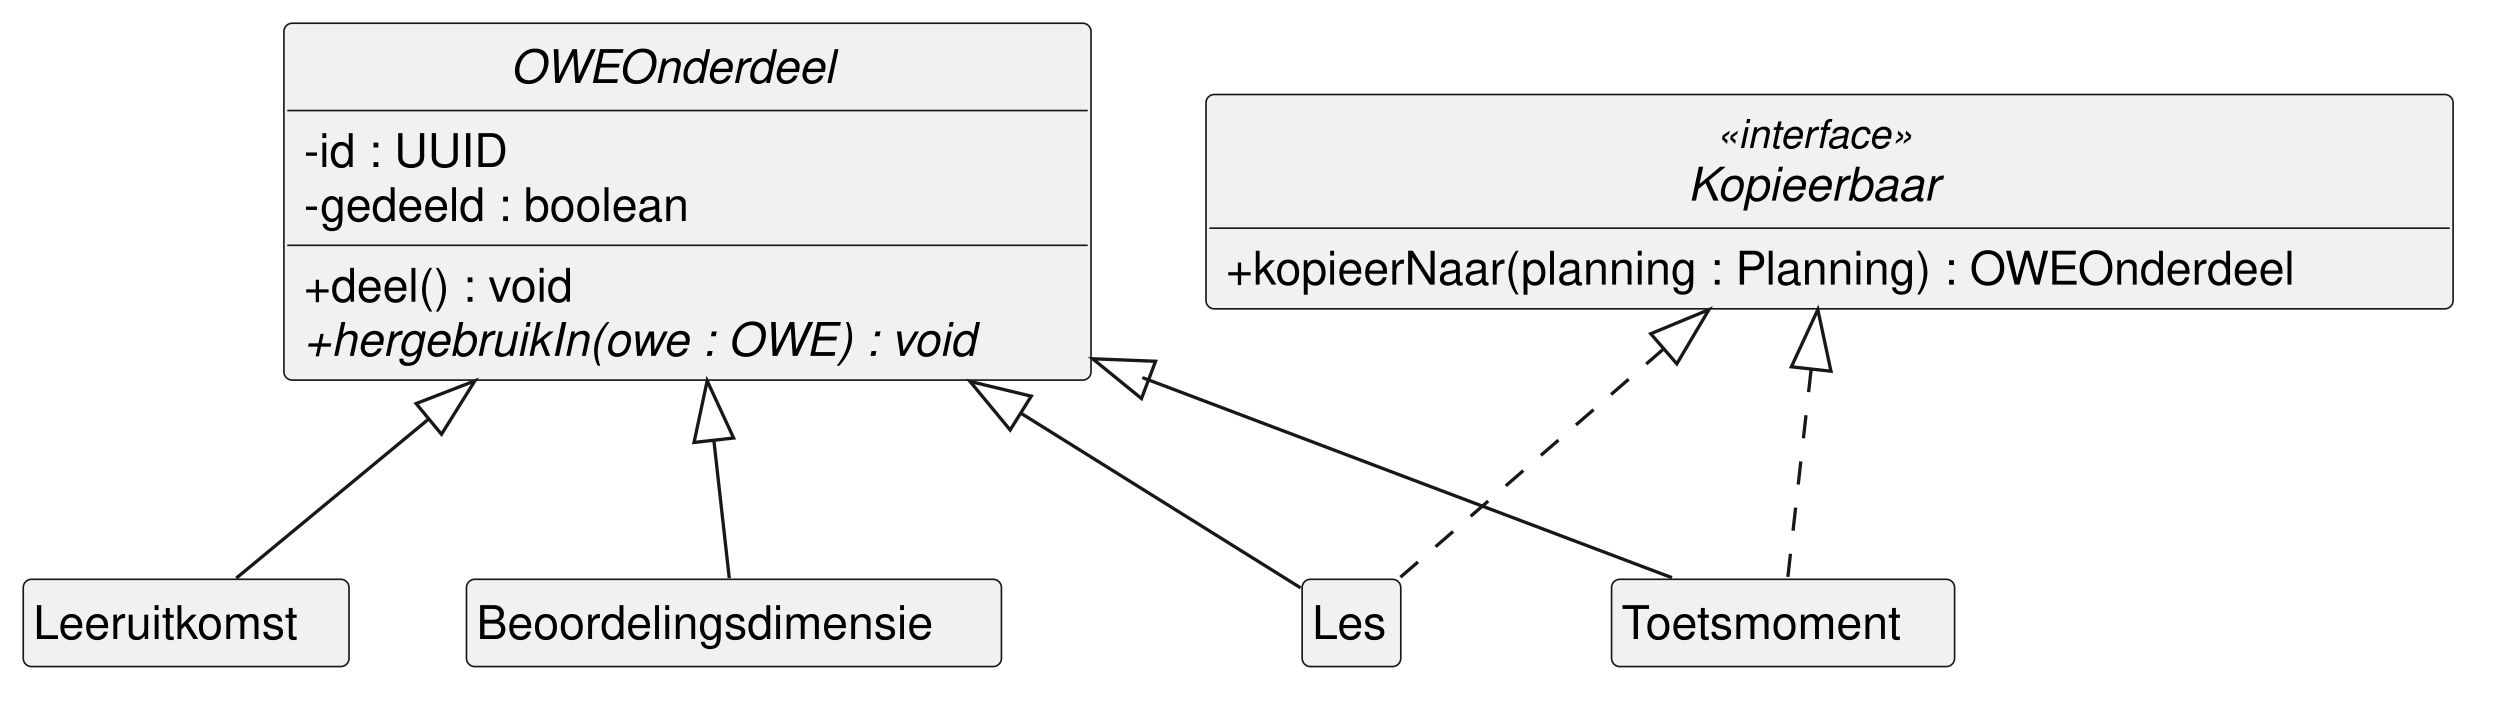
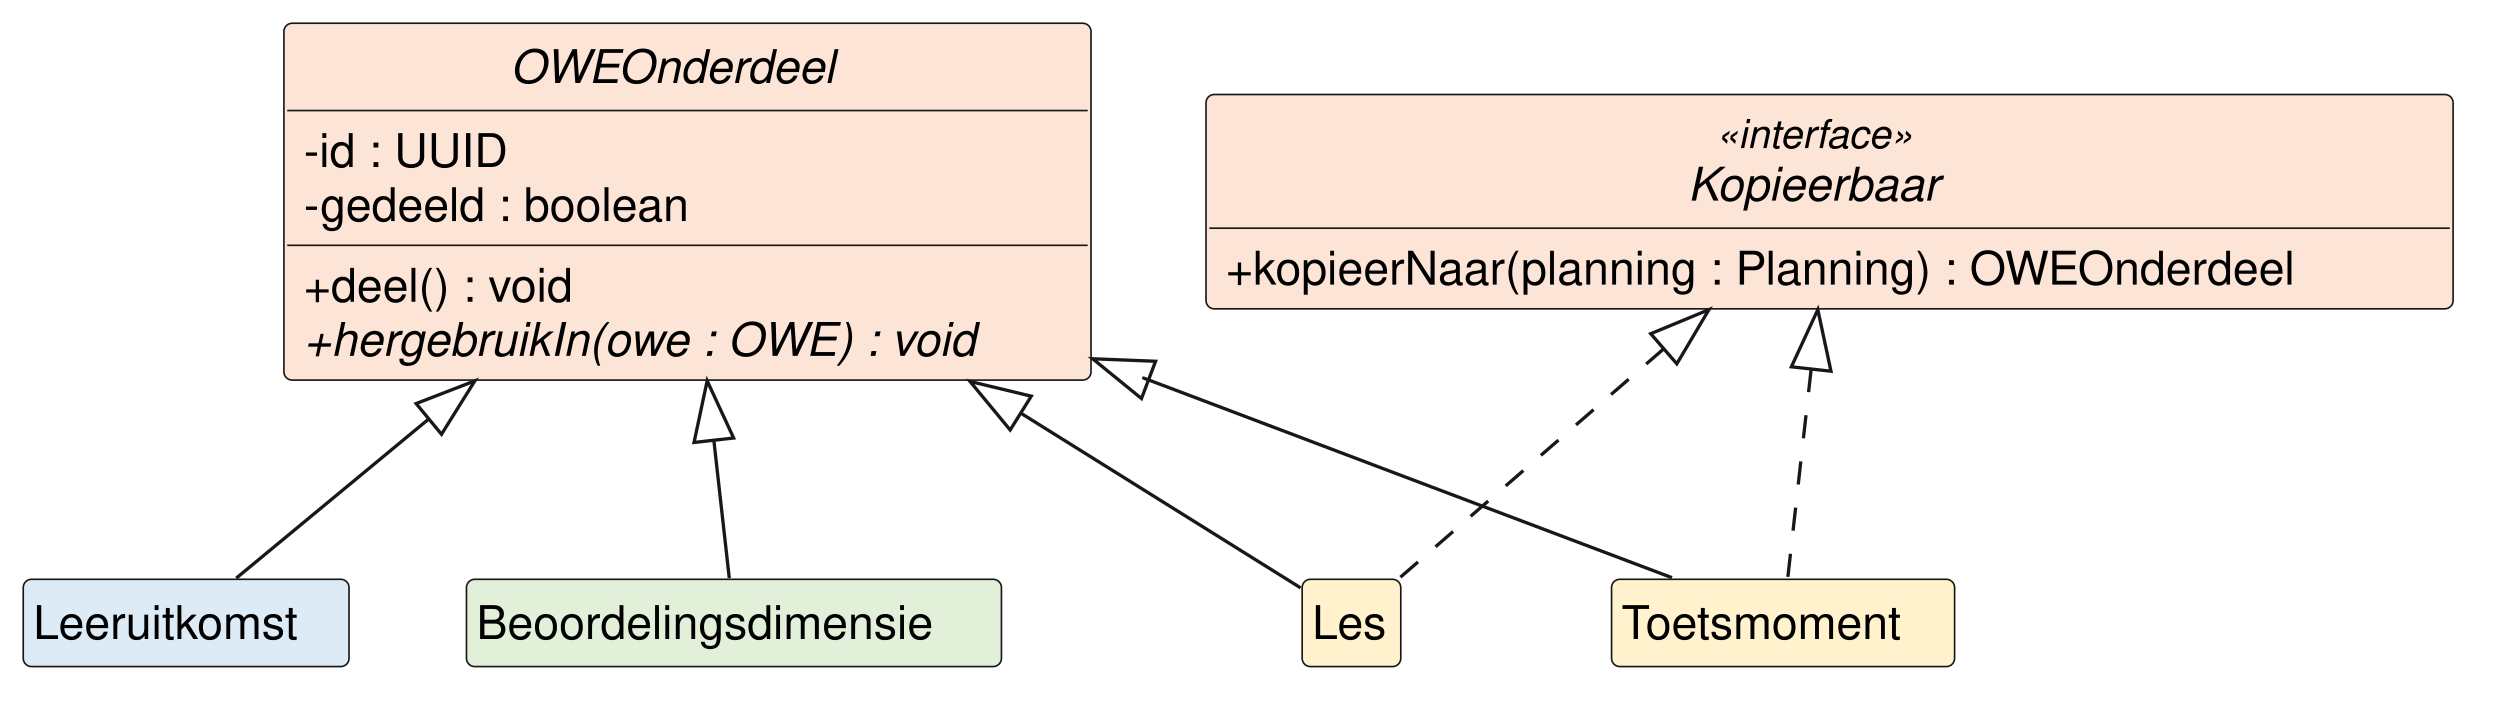
<svg xmlns="http://www.w3.org/2000/svg" version="1.1" data-diagram-type="CLASS" style="width:753px;height:214px;background:#FFFFFF;" width="753px" height="214px" viewBox="0 0 753 214" zoomAndPan="magnify" preserveAspectRatio="none" contentStyleType="text/css">
  <defs />
  <g font-family="sans-serif" lengthAdjust="spacing">
-     <g class="entity" data-qualified-name="OWEOnderdeel" id="ent0001" data-source-line="10">
-       <rect x="85.51" y="7" width="243.109" height="107.484" fill="#F1F1F1" style="stroke:#181818;stroke-width:0.5;" rx="2.5" ry="2.5" />
+     <g class="entity" data-qualified-name="OWEOnderdeel" id="ent0001" data-source-line="11">
+       <rect x="85.51" y="7" width="243.109" height="107.484" fill="#FCE4D6" style="stroke:#181818;stroke-width:0.5;" rx="2.5" ry="2.5" />
      <text x="153.635" y="24.995" fill="#000" font-size="14" textLength="106.859" font-style="italic" font-family="Helvetica">OWEOnderdeel</text>
      <line x1="86.51" y1="33.297" x2="327.619" y2="33.297" style="stroke:#181818;stroke-width:0.5;" />
      <text x="91.51" y="50.292" fill="#000" font-size="14" textLength="66.849" font-family="Helvetica">-id : UUID</text>
      <text x="91.51" y="66.589" fill="#000" font-size="14" textLength="131.031" font-family="Helvetica">-gedeeld : boolean</text>
      <line x1="86.51" y1="73.891" x2="327.619" y2="73.891" style="stroke:#181818;stroke-width:0.5;" />
      <text x="91.51" y="90.886" fill="#000" font-size="14" textLength="95.901" font-family="Helvetica">+deel() : void</text>
      <text x="91.51" y="107.183" fill="#000" font-size="14" textLength="231.109" font-style="italic" font-family="Helvetica">+hergebruikIn(owe : OWE) : void</text>
    </g>
-     <g class="entity" data-qualified-name="Kopieerbaar" id="ent0002" data-source-line="17">
-       <rect x="363.25" y="28.46" width="375.624" height="64.563" fill="#F1F1F1" style="stroke:#181818;stroke-width:0.5;" rx="2.5" ry="2.5" />
+     <g class="entity" data-qualified-name="Kopieerbaar" id="ent0002" data-source-line="18">
+       <rect x="363.25" y="28.46" width="375.624" height="64.563" fill="#FCE4D6" style="stroke:#181818;stroke-width:0.5;" rx="2.5" ry="2.5" />
      <text x="516.896" y="44.599" fill="#000" font-size="12" textLength="68.332" font-style="italic" font-family="Helvetica">«interface»</text>
      <text x="508.409" y="60.424" fill="#000" font-size="14" textLength="85.306" font-style="italic" font-family="Helvetica">Kopieerbaar</text>
      <line x1="364.25" y1="68.726" x2="737.874" y2="68.726" style="stroke:#181818;stroke-width:0.5;" />
      <text x="369.25" y="85.721" fill="#000" font-size="14" textLength="363.624" font-family="Helvetica">+kopieerNaar(planning : Planning) : OWEOnderdeel</text>
    </g>
-     <g class="entity" data-qualified-name="Leeruitkomst" id="ent0003" data-source-line="21">
-       <rect x="7" y="174.48" width="98.128" height="26.297" fill="#F1F1F1" style="stroke:#181818;stroke-width:0.5;" rx="2.5" ry="2.5" />
+     <g class="entity" data-qualified-name="Leeruitkomst" id="ent0003" data-source-line="22">
+       <rect x="7" y="174.48" width="98.128" height="26.297" fill="#DDEBF7" style="stroke:#181818;stroke-width:0.5;" rx="2.5" ry="2.5" />
      <text x="10" y="192.475" fill="#000" font-size="14" textLength="92.128" font-family="Helvetica">Leeruitkomst</text>
    </g>
-     <g class="entity" data-qualified-name="Beoordelingsdimensie" id="ent0004" data-source-line="22">
-       <rect x="140.5" y="174.48" width="161.135" height="26.297" fill="#F1F1F1" style="stroke:#181818;stroke-width:0.5;" rx="2.5" ry="2.5" />
+     <g class="entity" data-qualified-name="Beoordelingsdimensie" id="ent0004" data-source-line="23">
+       <rect x="140.5" y="174.48" width="161.135" height="26.297" fill="#E2F0D9" style="stroke:#181818;stroke-width:0.5;" rx="2.5" ry="2.5" />
      <text x="143.5" y="192.475" fill="#000" font-size="14" textLength="155.135" font-family="Helvetica">Beoordelingsdimensie</text>
    </g>
-     <g class="entity" data-qualified-name="Les" id="ent0005" data-source-line="23">
-       <rect x="392.21" y="174.48" width="29.707" height="26.297" fill="#F1F1F1" style="stroke:#181818;stroke-width:0.5;" rx="2.5" ry="2.5" />
+     <g class="entity" data-qualified-name="Les" id="ent0005" data-source-line="24">
+       <rect x="392.21" y="174.48" width="29.707" height="26.297" fill="#FFF2CC" style="stroke:#181818;stroke-width:0.5;" rx="2.5" ry="2.5" />
      <text x="395.21" y="192.475" fill="#000" font-size="14" textLength="23.707" font-family="Helvetica">Les</text>
    </g>
-     <g class="entity" data-qualified-name="Toetsmoment" id="ent0006" data-source-line="24">
-       <rect x="485.4" y="174.48" width="103.33" height="26.297" fill="#F1F1F1" style="stroke:#181818;stroke-width:0.5;" rx="2.5" ry="2.5" />
+     <g class="entity" data-qualified-name="Toetsmoment" id="ent0006" data-source-line="25">
+       <rect x="485.4" y="174.48" width="103.33" height="26.297" fill="#FFF2CC" style="stroke:#181818;stroke-width:0.5;" rx="2.5" ry="2.5" />
      <text x="488.4" y="192.475" fill="#000" font-size="14" textLength="97.33" font-family="Helvetica">Toetsmoment</text>
    </g>
-     <g class="link" data-entity-1="ent0001" data-entity-2="ent0003" id="lnk7" data-source-line="26" data-link-type="extension">
-       <path d="M129.156,126.178 C102.626,148.108 88.04,160.18 71.16,174.14" style="stroke:#181818;stroke-width:1;" fill="none" id="OWEOnderdeel-backto-Leeruitkomst" codeLine="26" />
+     <g class="link" data-entity-1="ent0001" data-entity-2="ent0003" id="lnk7" data-source-line="27" data-link-type="extension">
+       <path d="M129.156,126.178 C102.626,148.108 88.04,160.18 71.16,174.14" style="stroke:#181818;stroke-width:1;" fill="none" id="OWEOnderdeel-backto-Leeruitkomst" codeLine="27" />
      <polygon points="143.03,114.71,125.334,121.554,132.979,130.803,143.03,114.71" fill="none" style="stroke:#181818;stroke-width:1;stroke-linejoin:miter;stroke-miterlimit:10;" />
    </g>
-     <g class="link" data-entity-1="ent0001" data-entity-2="ent0004" id="lnk8" data-source-line="27" data-link-type="extension">
-       <path d="M215.007,132.598 C217.467,154.528 218.1,160.18 219.66,174.14" style="stroke:#181818;stroke-width:1;" fill="none" id="OWEOnderdeel-backto-Beoordelingsdimensie" codeLine="27" />
+     <g class="link" data-entity-1="ent0001" data-entity-2="ent0004" id="lnk8" data-source-line="28" data-link-type="extension">
+       <path d="M215.007,132.598 C217.467,154.528 218.1,160.18 219.66,174.14" style="stroke:#181818;stroke-width:1;" fill="none" id="OWEOnderdeel-backto-Beoordelingsdimensie" codeLine="28" />
      <polygon points="213,114.71,209.044,133.267,220.969,131.929,213,114.71" fill="none" style="stroke:#181818;stroke-width:1;stroke-linejoin:miter;stroke-miterlimit:10;" />
    </g>
-     <g class="link" data-entity-1="ent0001" data-entity-2="ent0005" id="lnk9" data-source-line="28" data-link-type="extension">
-       <path d="M307.439,124.423 C345.079,147.923 370.32,163.69 391.75,177.07" style="stroke:#181818;stroke-width:1;" fill="none" id="OWEOnderdeel-backto-Les" codeLine="28" />
+     <g class="link" data-entity-1="ent0001" data-entity-2="ent0005" id="lnk9" data-source-line="29" data-link-type="extension">
+       <path d="M307.439,124.423 C345.079,147.923 370.32,163.69 391.75,177.07" style="stroke:#181818;stroke-width:1;" fill="none" id="OWEOnderdeel-backto-Les" codeLine="29" />
      <polygon points="292.17,114.89,304.261,129.512,310.616,119.333,292.17,114.89" fill="none" style="stroke:#181818;stroke-width:1;stroke-linejoin:miter;stroke-miterlimit:10;" />
    </g>
-     <g class="link" data-entity-1="ent0001" data-entity-2="ent0006" id="lnk10" data-source-line="29" data-link-type="extension">
-       <path d="M345.937,114.425 C351.677,116.595 340.51,112.38 346.06,114.48 C401.26,135.38 465.45,159.61 503.59,174" style="stroke:#181818;stroke-width:1;" fill="none" id="OWEOnderdeel-backto-Toetsmoment" codeLine="29" />
+     <g class="link" data-entity-1="ent0001" data-entity-2="ent0006" id="lnk10" data-source-line="30" data-link-type="extension">
+       <path d="M345.937,114.425 C351.677,116.595 340.51,112.38 346.06,114.48 C401.26,135.38 465.45,159.61 503.59,174" style="stroke:#181818;stroke-width:1;" fill="none" id="OWEOnderdeel-backto-Toetsmoment" codeLine="30" />
      <polygon points="329.1,108.06,343.815,120.038,348.059,108.813,329.1,108.06" fill="none" style="stroke:#181818;stroke-width:1;stroke-linejoin:miter;stroke-miterlimit:10;" />
    </g>
-     <g class="link" data-entity-1="ent0002" data-entity-2="ent0005" id="lnk11" data-source-line="30" data-link-type="extension">
-       <path d="M501.13,105.052 C470.97,131.202 443.23,155.26 421.61,174.02" style="stroke:#181818;stroke-width:1;stroke-dasharray:7,7;" fill="none" id="Kopieerbaar-backto-Les" codeLine="30" />
+     <g class="link" data-entity-1="ent0002" data-entity-2="ent0005" id="lnk11" data-source-line="31" data-link-type="extension">
+       <path d="M501.13,105.052 C470.97,131.202 443.23,155.26 421.61,174.02" style="stroke:#181818;stroke-width:1;stroke-dasharray:7,7;" fill="none" id="Kopieerbaar-backto-Les" codeLine="31" />
      <polygon points="514.73,93.26,497.2,100.518,505.061,109.585,514.73,93.26" fill="none" style="stroke:#181818;stroke-width:1;stroke-linejoin:miter;stroke-miterlimit:10;" />
    </g>
-     <g class="link" data-entity-1="ent0002" data-entity-2="ent0006" id="lnk12" data-source-line="31" data-link-type="extension">
-       <path d="M545.526,111.148 C542.596,137.298 540.58,155.26 538.48,174.02" style="stroke:#181818;stroke-width:1;stroke-dasharray:7,7;" fill="none" id="Kopieerbaar-backto-Toetsmoment" codeLine="31" />
+     <g class="link" data-entity-1="ent0002" data-entity-2="ent0006" id="lnk12" data-source-line="32" data-link-type="extension">
+       <path d="M545.526,111.148 C542.596,137.298 540.58,155.26 538.48,174.02" style="stroke:#181818;stroke-width:1;stroke-dasharray:7,7;" fill="none" id="Kopieerbaar-backto-Toetsmoment" codeLine="32" />
      <polygon points="547.53,93.26,539.563,110.48,551.488,111.816,547.53,93.26" fill="none" style="stroke:#181818;stroke-width:1;stroke-linejoin:miter;stroke-miterlimit:10;" />
    </g>
  </g>
</svg>
